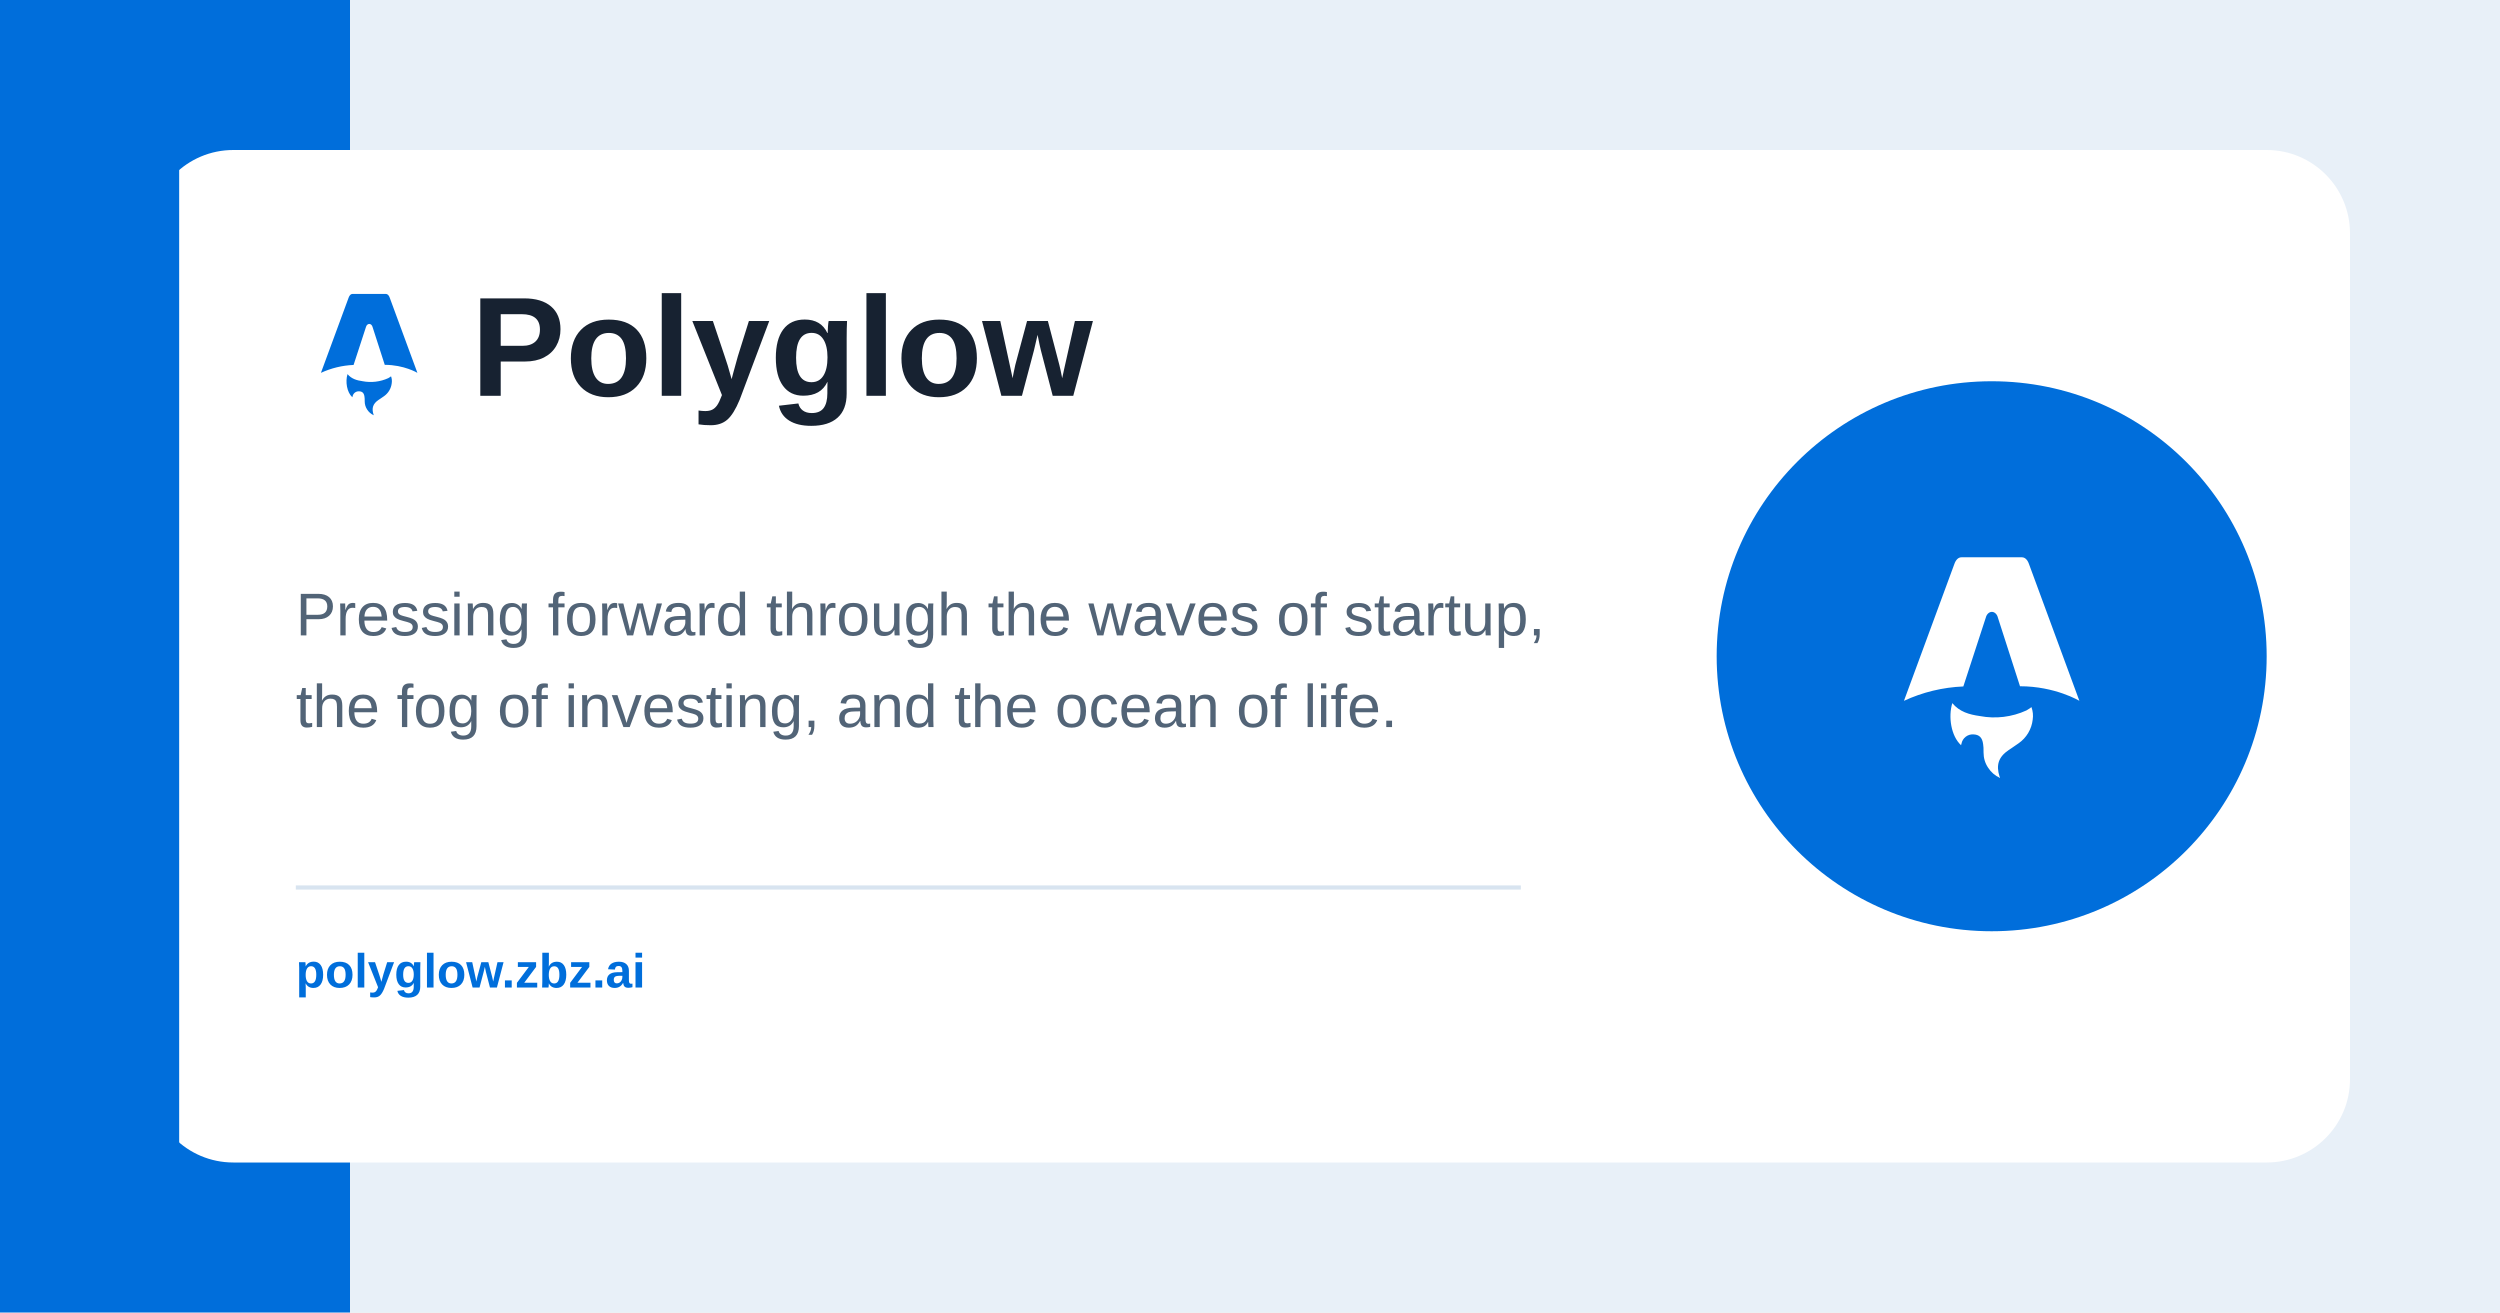
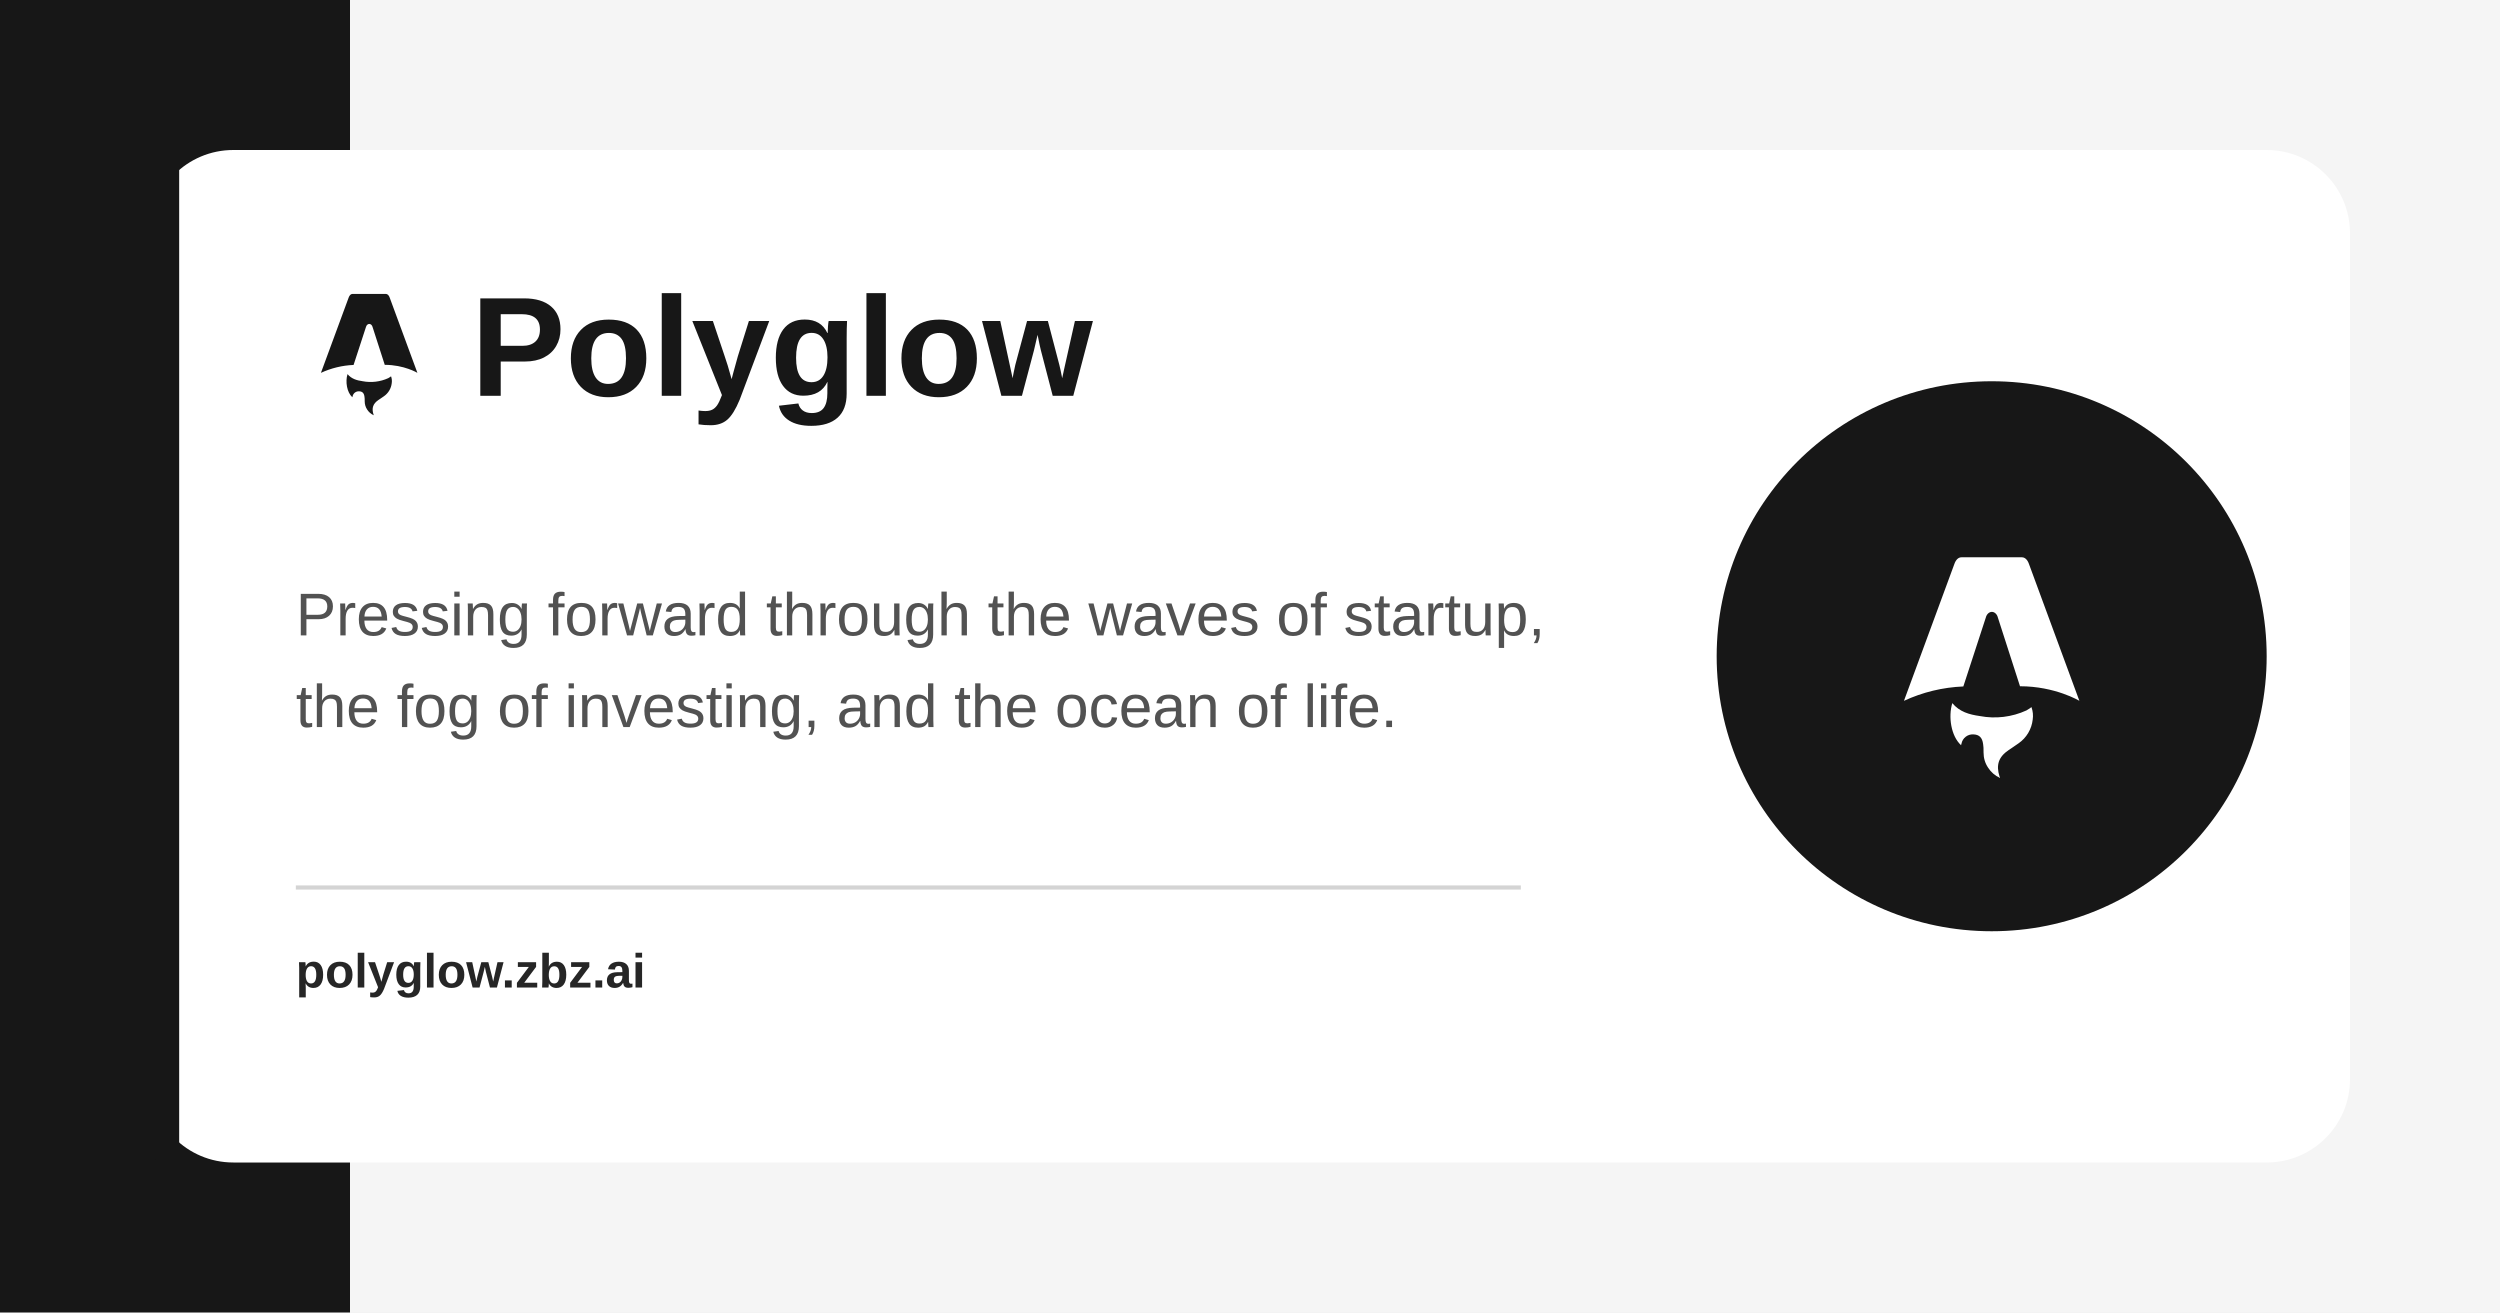
<svg xmlns="http://www.w3.org/2000/svg" width="1200" height="630" viewBox="0 0 1200 630" role="img" aria-labelledby="title description">
-   <rect width="1200" height="630" fill="#E8F0F8" />
-   <rect width="168" height="630" fill="#006EDB" />
+   <rect width="1200" height="630" fill="#F5F5F5" />
+   <rect width="168" height="630" fill="#171717" />
  <rect x="72" y="72" width="1056" height="486" rx="40" fill="#FFFFFF" />
-   <rect x="72" y="72" width="14" height="486" rx="7" fill="#006EDB" />
+   <rect x="72" y="72" width="14" height="486" rx="7" fill="#171717" />
  <g transform="translate(142 132) scale(.55)">
-     <path fill="#006EDB" d="M50.4 78.5a75.1 75.1 0 0 0-28.5 6.9l24.2-65.7c.7-2 1.9-3.2 3.4-3.2h29c1.5 0 2.7 1.2 3.4 3.2l24.2 65.7s-11.6-7-28.5-7L67 45.5c-.4-1.7-1.6-2.8-2.9-2.8-1.3 0-2.5 1.1-2.9 2.7L50.4 78.5Zm-1.1 28.2Zm-4.2-20.2c-2 6.6-.6 15.8 4.2 20.2a17.5 17.5 0 0 1 .2-.7 5.5 5.5 0 0 1 5.7-4.5c2.8.1 4.3 1.5 4.7 4.7.2 1.1.2 2.3.2 3.5v.4c0 2.7.7 5.2 2.2 7.4a13 13 0 0 0 5.7 4.9v-.3l-.2-.3c-1.8-5.6-.5-9.5 4.4-12.8l1.5-1a73 73 0 0 0 3.2-2.2 16 16 0 0 0 6.8-11.4c.3-2 .1-4-.6-6l-.8.6-1.6 1a37 37 0 0 1-22.4 2.7c-5-.7-9.7-2-13.2-6.2Z" />
+     <path fill="#171717" d="M50.4 78.5a75.1 75.1 0 0 0-28.5 6.9l24.2-65.7c.7-2 1.9-3.2 3.4-3.2h29c1.5 0 2.7 1.2 3.4 3.2l24.2 65.7s-11.6-7-28.5-7L67 45.5c-.4-1.7-1.6-2.8-2.9-2.8-1.3 0-2.5 1.1-2.9 2.7L50.4 78.5Zm-1.1 28.2Zm-4.2-20.2c-2 6.6-.6 15.8 4.2 20.2a17.5 17.5 0 0 1 .2-.7 5.5 5.5 0 0 1 5.7-4.5c2.8.1 4.3 1.5 4.7 4.7.2 1.1.2 2.3.2 3.5v.4c0 2.7.7 5.2 2.2 7.4a13 13 0 0 0 5.7 4.9v-.3l-.2-.3c-1.8-5.6-.5-9.5 4.4-12.8l1.5-1a73 73 0 0 0 3.2-2.2 16 16 0 0 0 6.8-11.4c.3-2 .1-4-.6-6l-.8.6-1.6 1a37 37 0 0 1-22.4 2.7c-5-.7-9.7-2-13.2-6.2Z" />
  </g>
-   <text x="226" y="190" fill="#172231" font-family="Arial, Helvetica, sans-serif" font-size="68" font-weight="700">Polyglow</text>
-   <text x="142" y="305" fill="#526477" font-family="Arial, Helvetica, sans-serif" font-size="29" font-weight="400">
+   <text x="226" y="190" fill="#171717" font-family="Arial, Helvetica, sans-serif" font-size="68" font-weight="700">Polyglow</text>
+   <text x="142" y="305" fill="#525252" font-family="Arial, Helvetica, sans-serif" font-size="29" font-weight="400">
    <tspan x="142" dy="0">Pressing forward through the waves of startup,</tspan>
    <tspan x="142" dy="44">the fog of investing, and the ocean of life.</tspan>
  </text>
-   <line x1="142" y1="426" x2="730" y2="426" stroke="#D8E4F0" stroke-width="2" />
-   <text x="142" y="474" fill="#006EDB" font-family="Arial, Helvetica, sans-serif" font-size="23" font-weight="700">polyglow.zbz.ai</text>
-   <circle cx="956" cy="315" r="132" fill="#006EDB" />
+   <line x1="142" y1="426" x2="730" y2="426" stroke="#D4D4D4" stroke-width="2" />
+   <text x="142" y="474" fill="#262626" font-family="Arial, Helvetica, sans-serif" font-size="23" font-weight="700">polyglow.zbz.ai</text>
+   <circle cx="956" cy="315" r="132" fill="#171717" />
  <g transform="translate(892 251)">
    <path fill="#FFFFFF" d="M50.4 78.5a75.1 75.1 0 0 0-28.5 6.9l24.2-65.7c.7-2 1.9-3.2 3.4-3.2h29c1.5 0 2.7 1.2 3.4 3.2l24.2 65.7s-11.6-7-28.5-7L67 45.5c-.4-1.7-1.6-2.8-2.9-2.8-1.3 0-2.5 1.1-2.9 2.7L50.4 78.5Zm-1.1 28.2Zm-4.2-20.2c-2 6.6-.6 15.8 4.2 20.2a17.5 17.5 0 0 1 .2-.7 5.5 5.5 0 0 1 5.7-4.5c2.8.1 4.3 1.5 4.7 4.7.2 1.1.2 2.3.2 3.5v.4c0 2.7.7 5.2 2.2 7.4a13 13 0 0 0 5.7 4.9v-.3l-.2-.3c-1.8-5.6-.5-9.5 4.4-12.8l1.5-1a73 73 0 0 0 3.2-2.2 16 16 0 0 0 6.8-11.4c.3-2 .1-4-.6-6l-.8.6-1.6 1a37 37 0 0 1-22.4 2.7c-5-.7-9.7-2-13.2-6.2Z" />
  </g>
</svg>
